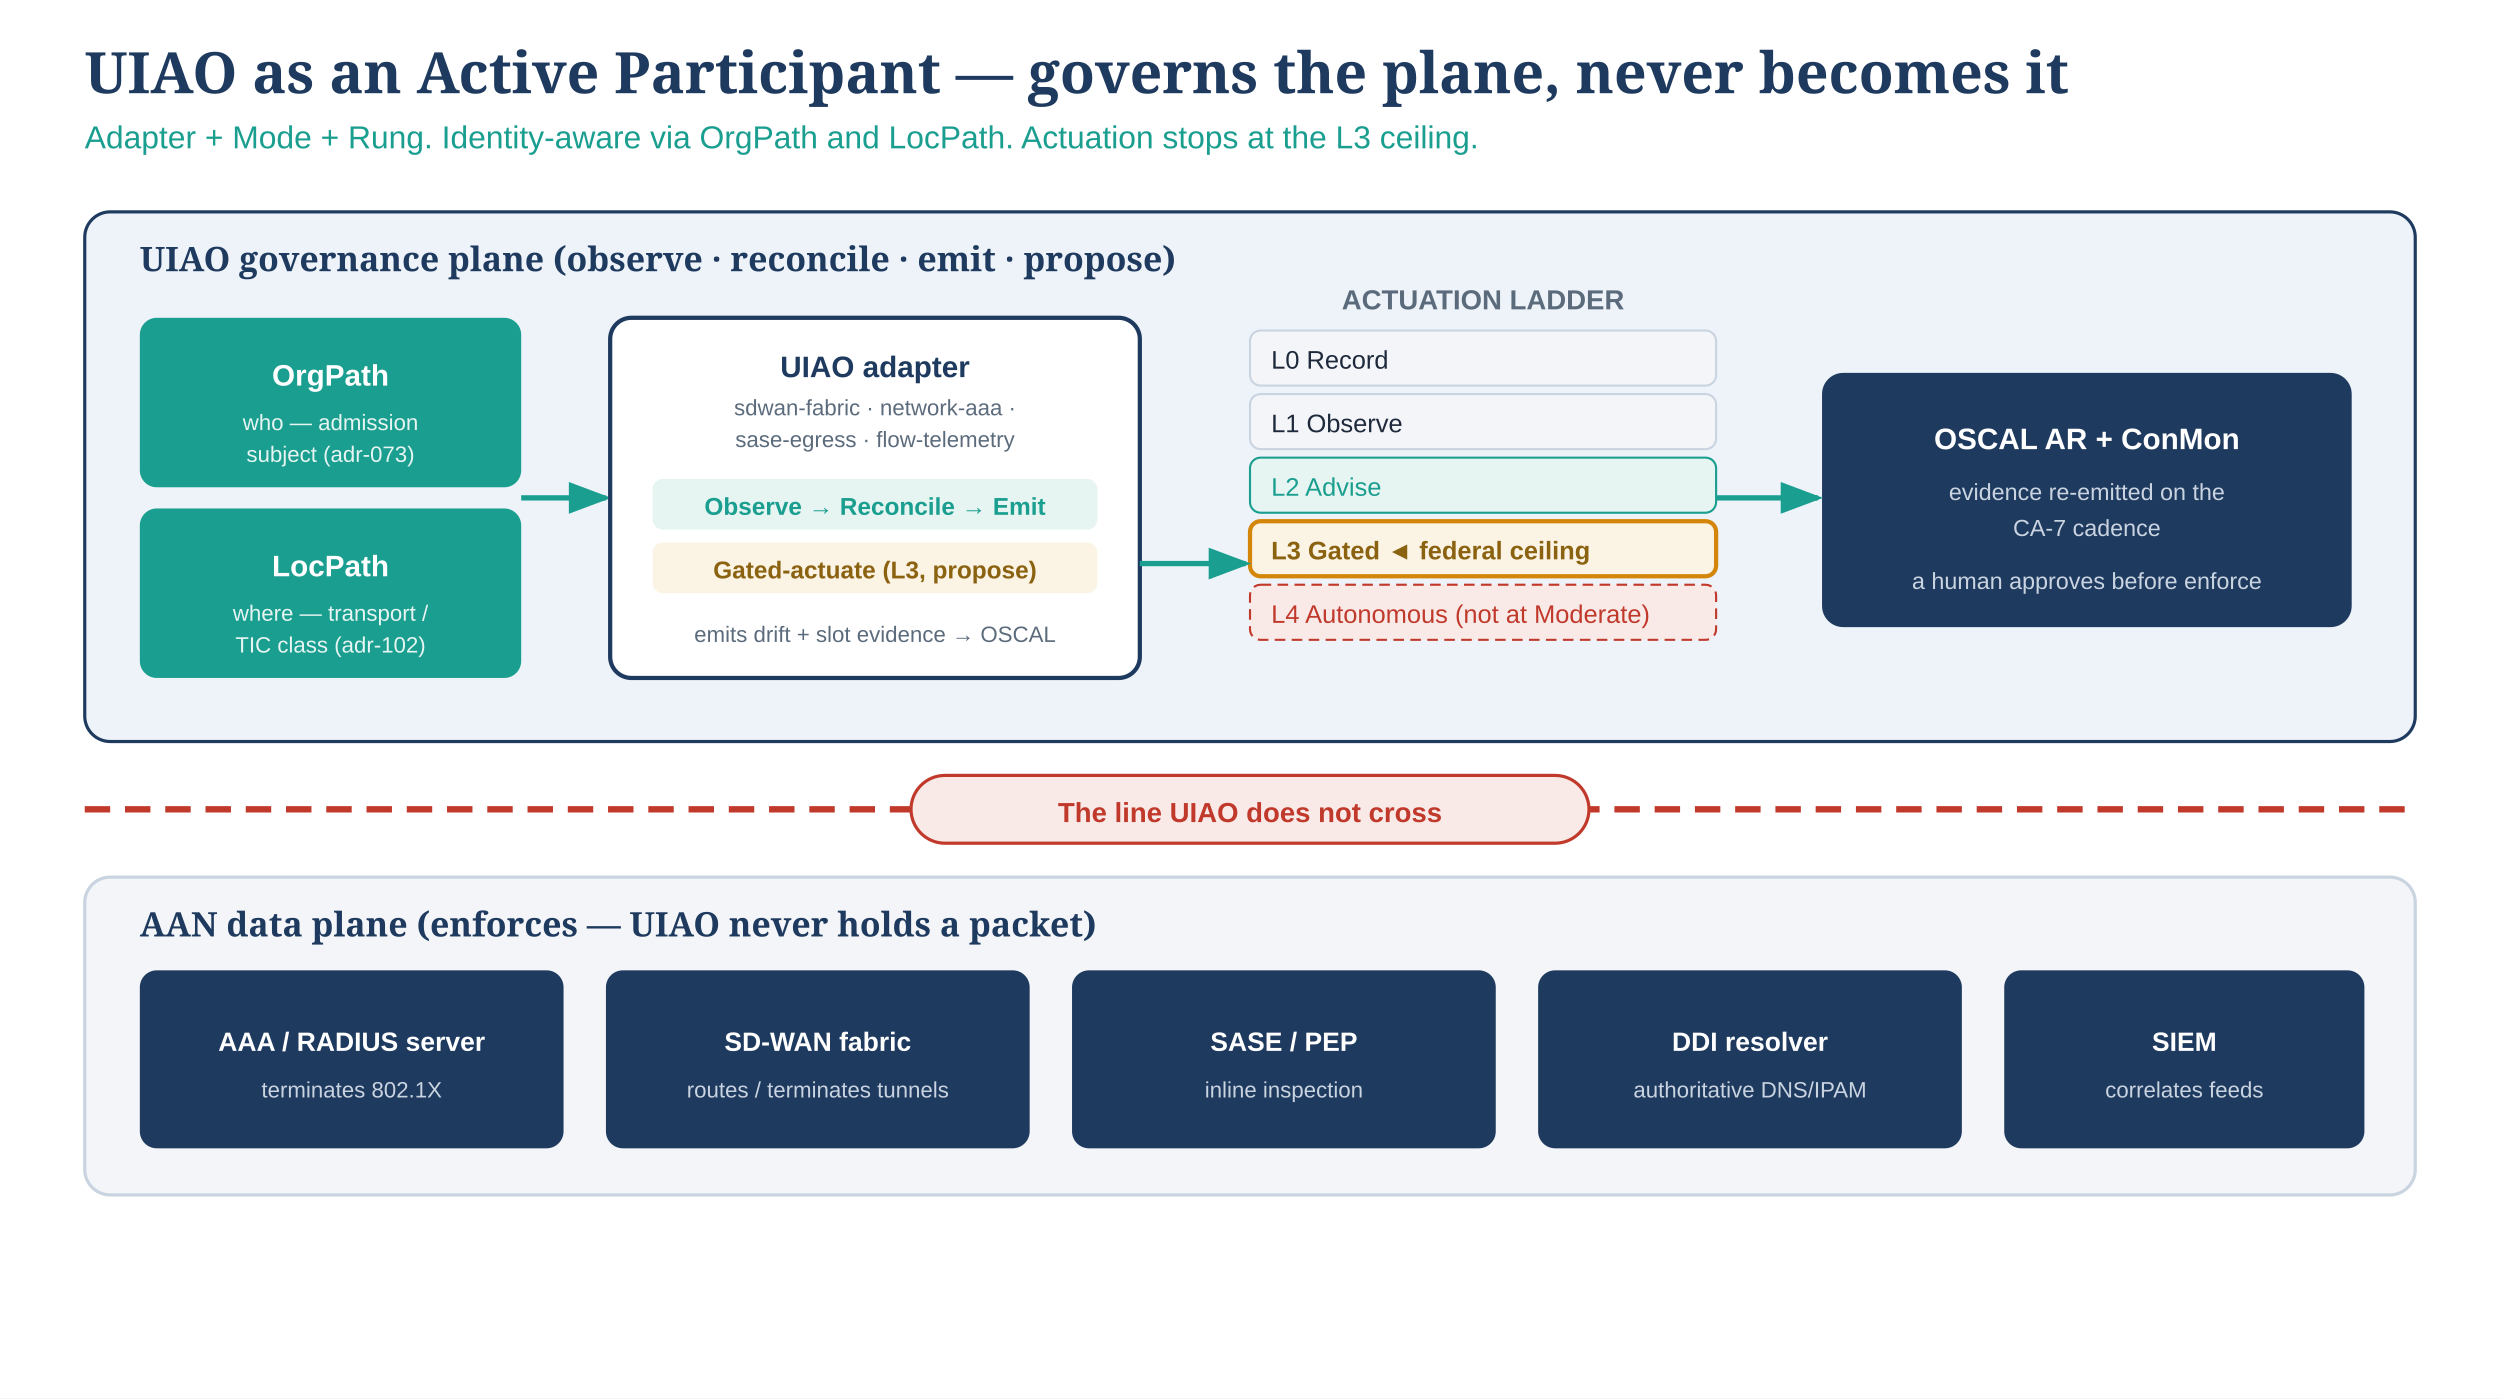
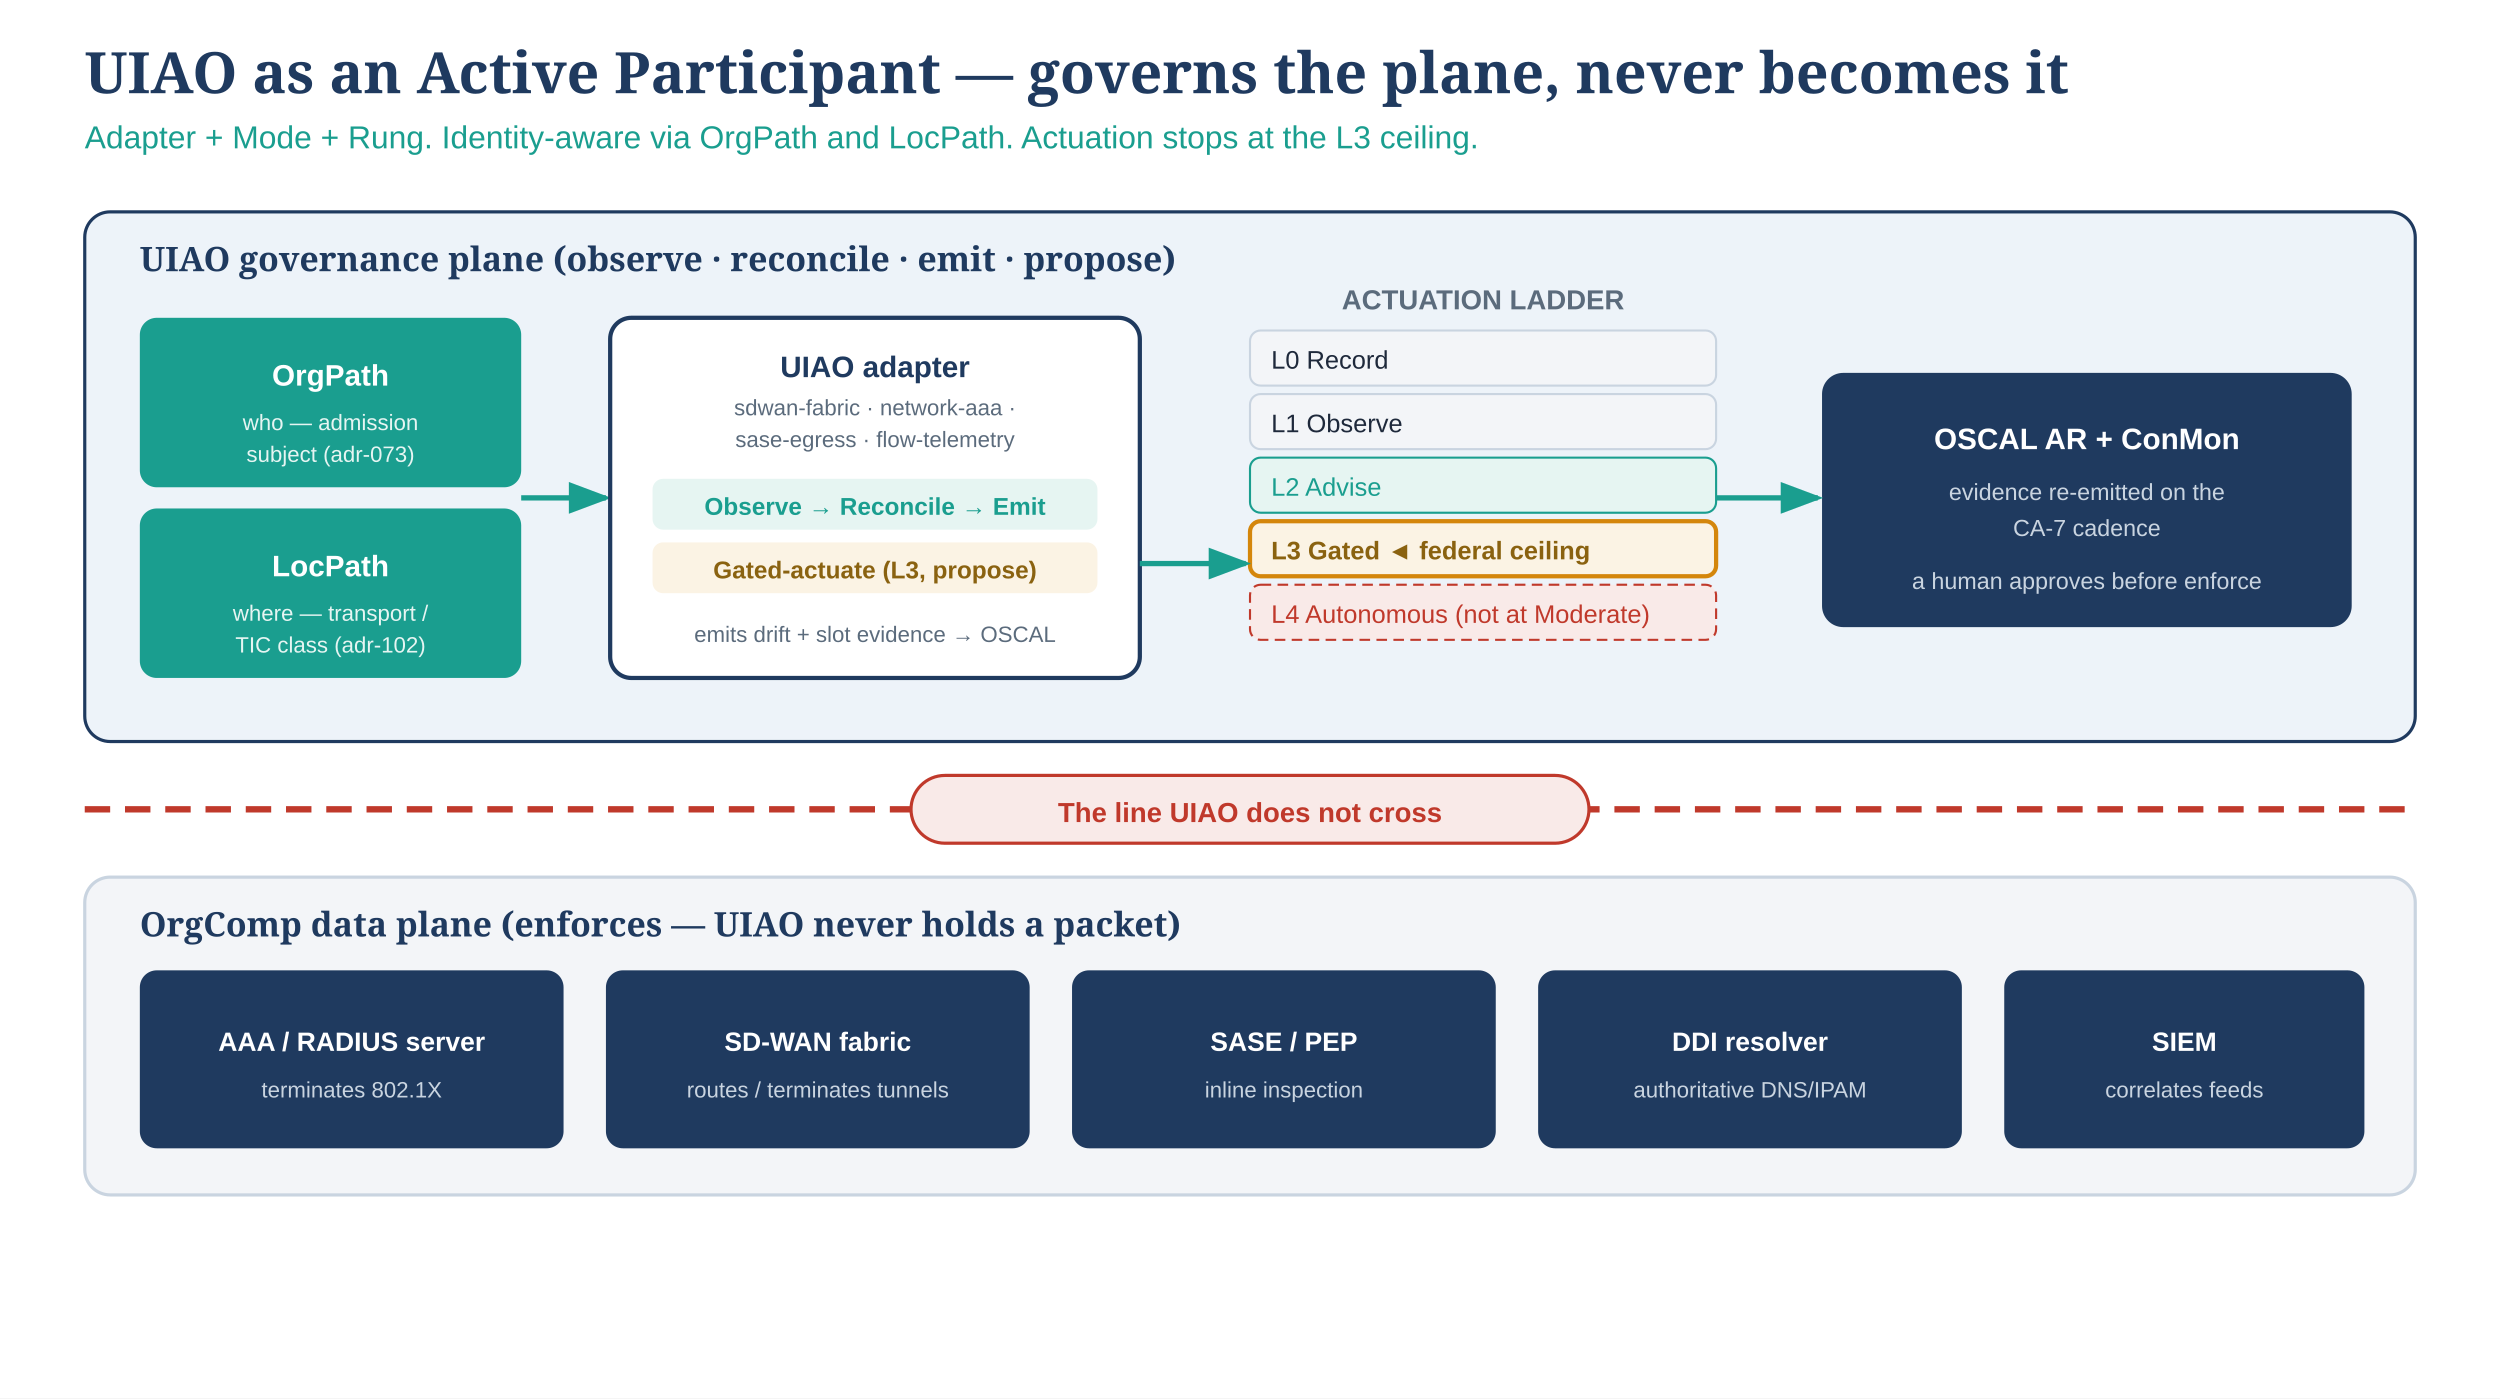
<svg xmlns="http://www.w3.org/2000/svg" viewBox="0 0 1180 660" style="font-family:Arial,sans-serif;background:#FFFFFF;">
  <rect width="1180" height="660" fill="#FFFFFF" />
  <defs>
    <marker id="an" markerWidth="9" markerHeight="9" refX="7" refY="3" orient="auto">
      <path d="M0,0 L0,6 L8,3 z" fill="#1F3A5F" />
    </marker>
    <marker id="at" markerWidth="9" markerHeight="9" refX="7" refY="3" orient="auto">
      <path d="M0,0 L0,6 L8,3 z" fill="#1A9E8F" />
    </marker>
  </defs>
  <text x="40" y="44" font-family="Georgia, serif" font-size="27" font-weight="bold" fill="#1F3A5F">UIAO as an Active Participant — governs the plane, never becomes it</text>
  <text x="40" y="70" font-size="15" fill="#1A9E8F">Adapter + Mode + Rung. Identity-aware via OrgPath and LocPath. Actuation stops at the L3 ceiling.</text>
  <rect x="40" y="100" width="1100" height="250" rx="12" fill="#EDF3F9" stroke="#1F3A5F" stroke-width="1.5" />
  <text x="66" y="128" font-family="Georgia, serif" font-size="16" font-weight="bold" fill="#1F3A5F">UIAO governance plane  (observe · reconcile · emit · propose)</text>
  <rect x="66" y="150" width="180" height="80" rx="8" fill="#1A9E8F" />
  <text x="156" y="182" text-anchor="middle" font-size="14" font-weight="bold" fill="#FFFFFF">OrgPath</text>
  <text x="156" y="203" text-anchor="middle" font-size="10.5" fill="#E6F5F2">who — admission</text>
  <text x="156" y="218" text-anchor="middle" font-size="10.5" fill="#E6F5F2">subject (adr-073)</text>
  <rect x="66" y="240" width="180" height="80" rx="8" fill="#1A9E8F" />
  <text x="156" y="272" text-anchor="middle" font-size="14" font-weight="bold" fill="#FFFFFF">LocPath</text>
  <text x="156" y="293" text-anchor="middle" font-size="10.5" fill="#E6F5F2">where — transport /</text>
  <text x="156" y="308" text-anchor="middle" font-size="10.5" fill="#E6F5F2">TIC class (adr-102)</text>
  <line x1="246" y1="235" x2="286" y2="235" stroke="#1A9E8F" stroke-width="2.5" marker-end="url(#at)" />
  <rect x="288" y="150" width="250" height="170" rx="10" fill="#FFFFFF" stroke="#1F3A5F" stroke-width="2" />
  <text x="413" y="178" text-anchor="middle" font-size="14" font-weight="bold" fill="#1F3A5F">UIAO adapter</text>
  <text x="413" y="196" text-anchor="middle" font-size="10.5" fill="#5B6B7C">sdwan-fabric · network-aaa ·</text>
  <text x="413" y="211" text-anchor="middle" font-size="10.5" fill="#5B6B7C">sase-egress · flow-telemetry</text>
  <g font-size="11.5" font-weight="bold">
    <rect x="308" y="226" width="210" height="24" rx="5" fill="#E6F5F2" />
    <text x="413" y="243" text-anchor="middle" fill="#1A9E8F">Observe → Reconcile → Emit</text>
    <rect x="308" y="256" width="210" height="24" rx="5" fill="#FBF3E4" />
    <text x="413" y="273" text-anchor="middle" fill="#8A6210">Gated-actuate  (L3, propose)</text>
  </g>
  <text x="413" y="303" text-anchor="middle" font-size="10.5" fill="#5B6B7C">emits drift + slot evidence → OSCAL</text>
  <text x="700" y="146" text-anchor="middle" font-size="13" font-weight="bold" fill="#5B6B7C">ACTUATION LADDER</text>
  <g font-size="12">
    <rect x="590" y="156" width="220" height="26" rx="5" fill="#F3F5F8" stroke="#C9D4E0" />
    <text x="600" y="174" fill="#1E293B">L0  Record</text>
    <rect x="590" y="186" width="220" height="26" rx="5" fill="#F3F5F8" stroke="#C9D4E0" />
    <text x="600" y="204" fill="#1E293B">L1  Observe</text>
    <rect x="590" y="216" width="220" height="26" rx="5" fill="#E6F5F2" stroke="#1A9E8F" />
    <text x="600" y="234" fill="#1A9E8F">L2  Advise</text>
    <rect x="590" y="246" width="220" height="26" rx="5" fill="#FBF3E4" stroke="#D4860B" stroke-width="2" />
    <text x="600" y="264" font-weight="bold" fill="#8A6210">L3  Gated  ◄ federal ceiling</text>
    <rect x="590" y="276" width="220" height="26" rx="5" fill="#F9EAE8" stroke="#C0392B" stroke-dasharray="5 3" />
    <text x="600" y="294" fill="#C0392B">L4  Autonomous  (not at Moderate)</text>
  </g>
  <rect x="860" y="176" width="250" height="120" rx="10" fill="#1F3A5F" />
  <text x="985" y="212" text-anchor="middle" font-size="14" font-weight="bold" fill="#FFFFFF">OSCAL AR + ConMon</text>
  <text x="985" y="236" text-anchor="middle" font-size="11" fill="#C9D4E0">evidence re-emitted on the</text>
  <text x="985" y="253" text-anchor="middle" font-size="11" fill="#C9D4E0">CA-7 cadence</text>
  <text x="985" y="278" text-anchor="middle" font-size="11" fill="#C9D4E0">a human approves before enforce</text>
  <line x1="538" y1="266" x2="588" y2="266" stroke="#1A9E8F" stroke-width="2.5" marker-end="url(#at)" />
  <line x1="810" y1="235" x2="858" y2="235" stroke="#1A9E8F" stroke-width="2.5" marker-end="url(#at)" />
  <line x1="40" y1="382" x2="1140" y2="382" stroke="#C0392B" stroke-width="3" stroke-dasharray="12 7" />
  <rect x="430" y="366" width="320" height="32" rx="16" fill="#F9EAE8" stroke="#C0392B" stroke-width="1.5" />
  <text x="590" y="388" text-anchor="middle" font-size="13" font-weight="bold" fill="#C0392B">The line UIAO does not cross</text>
  <rect x="40" y="414" width="1100" height="150" rx="12" fill="#F3F5F8" stroke="#C9D4E0" stroke-width="1.5" />
-   <text x="66" y="442" font-family="Georgia, serif" font-size="16" font-weight="bold" fill="#1F3A5F">AAN data plane  (enforces — UIAO never holds a packet)</text>
+   <text x="66" y="442" font-family="Georgia, serif" font-size="16" font-weight="bold" fill="#1F3A5F">OrgComp data plane  (enforces — UIAO never holds a packet)</text>
  <g font-size="12.5" font-weight="bold" fill="#FFFFFF">
    <rect x="66" y="458" width="200" height="84" rx="8" fill="#1F3A5F" />
    <text x="166" y="496" text-anchor="middle">AAA / RADIUS server</text>
    <text x="166" y="518" text-anchor="middle" font-size="10.5" font-weight="normal" fill="#C9D4E0">terminates 802.1X</text>
    <rect x="286" y="458" width="200" height="84" rx="8" fill="#1F3A5F" />
    <text x="386" y="496" text-anchor="middle">SD-WAN fabric</text>
    <text x="386" y="518" text-anchor="middle" font-size="10.5" font-weight="normal" fill="#C9D4E0">routes / terminates tunnels</text>
    <rect x="506" y="458" width="200" height="84" rx="8" fill="#1F3A5F" />
    <text x="606" y="496" text-anchor="middle">SASE / PEP</text>
    <text x="606" y="518" text-anchor="middle" font-size="10.5" font-weight="normal" fill="#C9D4E0">inline inspection</text>
    <rect x="726" y="458" width="200" height="84" rx="8" fill="#1F3A5F" />
    <text x="826" y="496" text-anchor="middle">DDI resolver</text>
    <text x="826" y="518" text-anchor="middle" font-size="10.5" font-weight="normal" fill="#C9D4E0">authoritative DNS/IPAM</text>
    <rect x="946" y="458" width="170" height="84" rx="8" fill="#1F3A5F" />
    <text x="1031" y="496" text-anchor="middle">SIEM</text>
    <text x="1031" y="518" text-anchor="middle" font-size="10.5" font-weight="normal" fill="#C9D4E0">correlates feeds</text>
  </g>
</svg>
